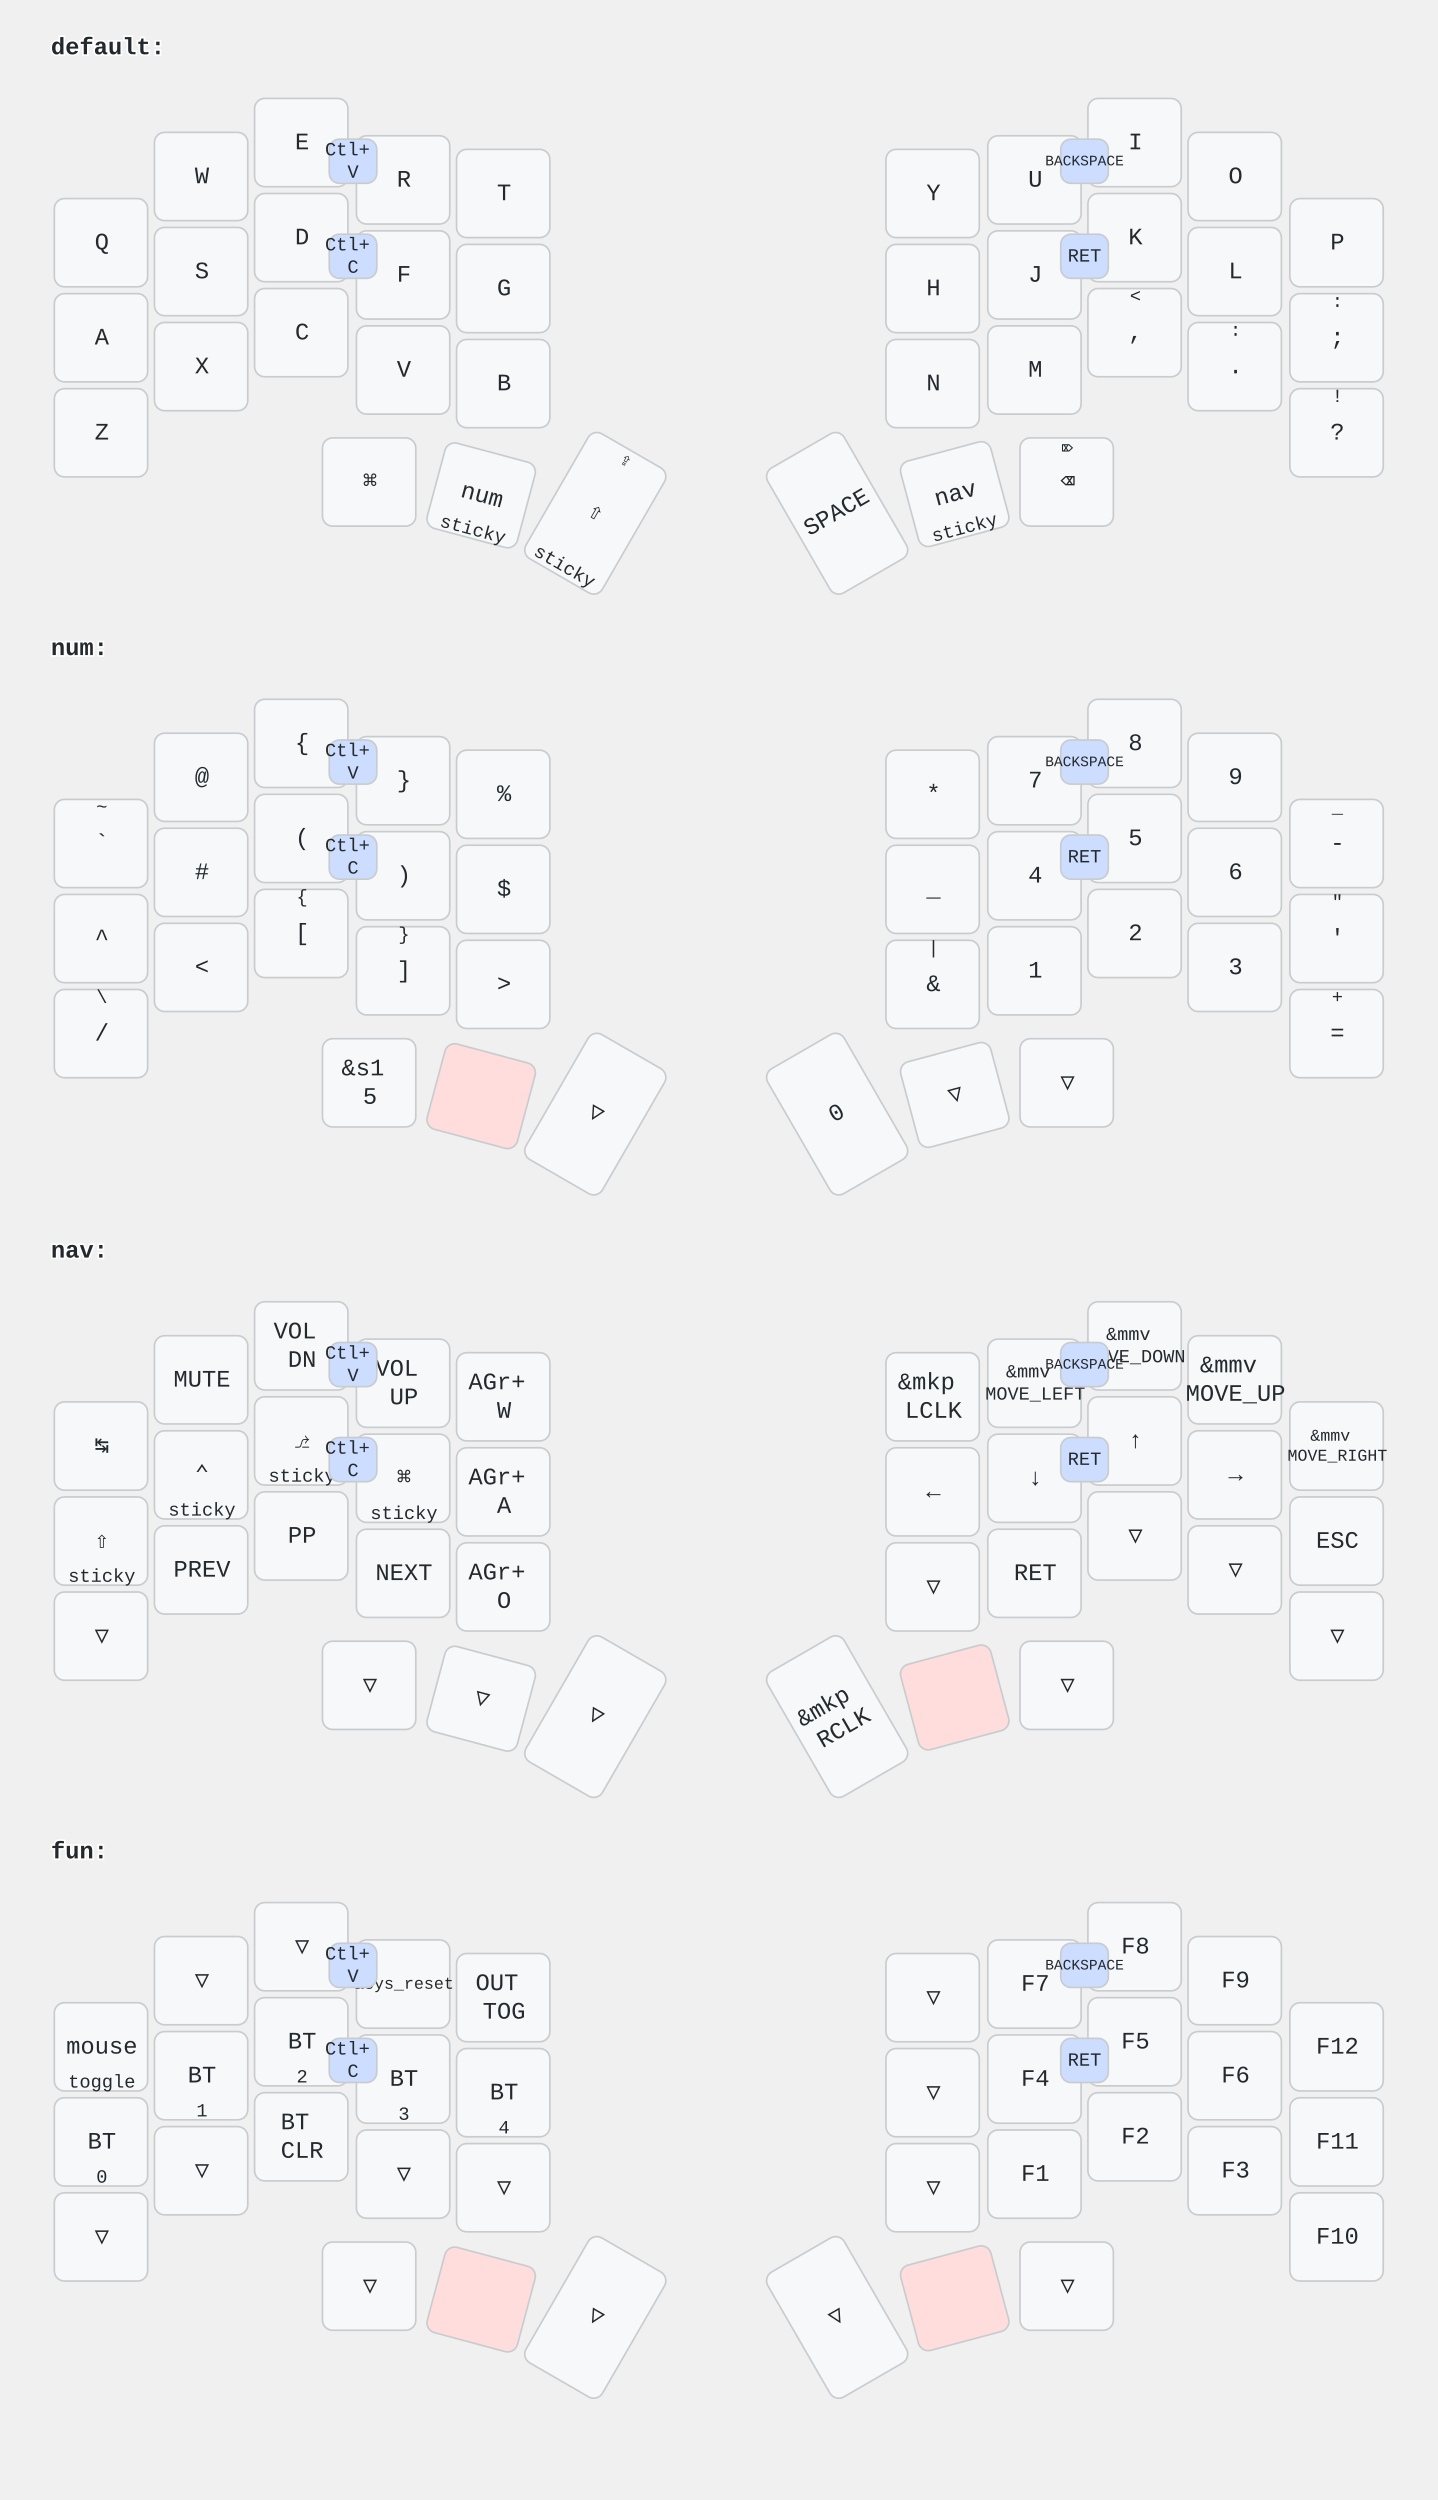
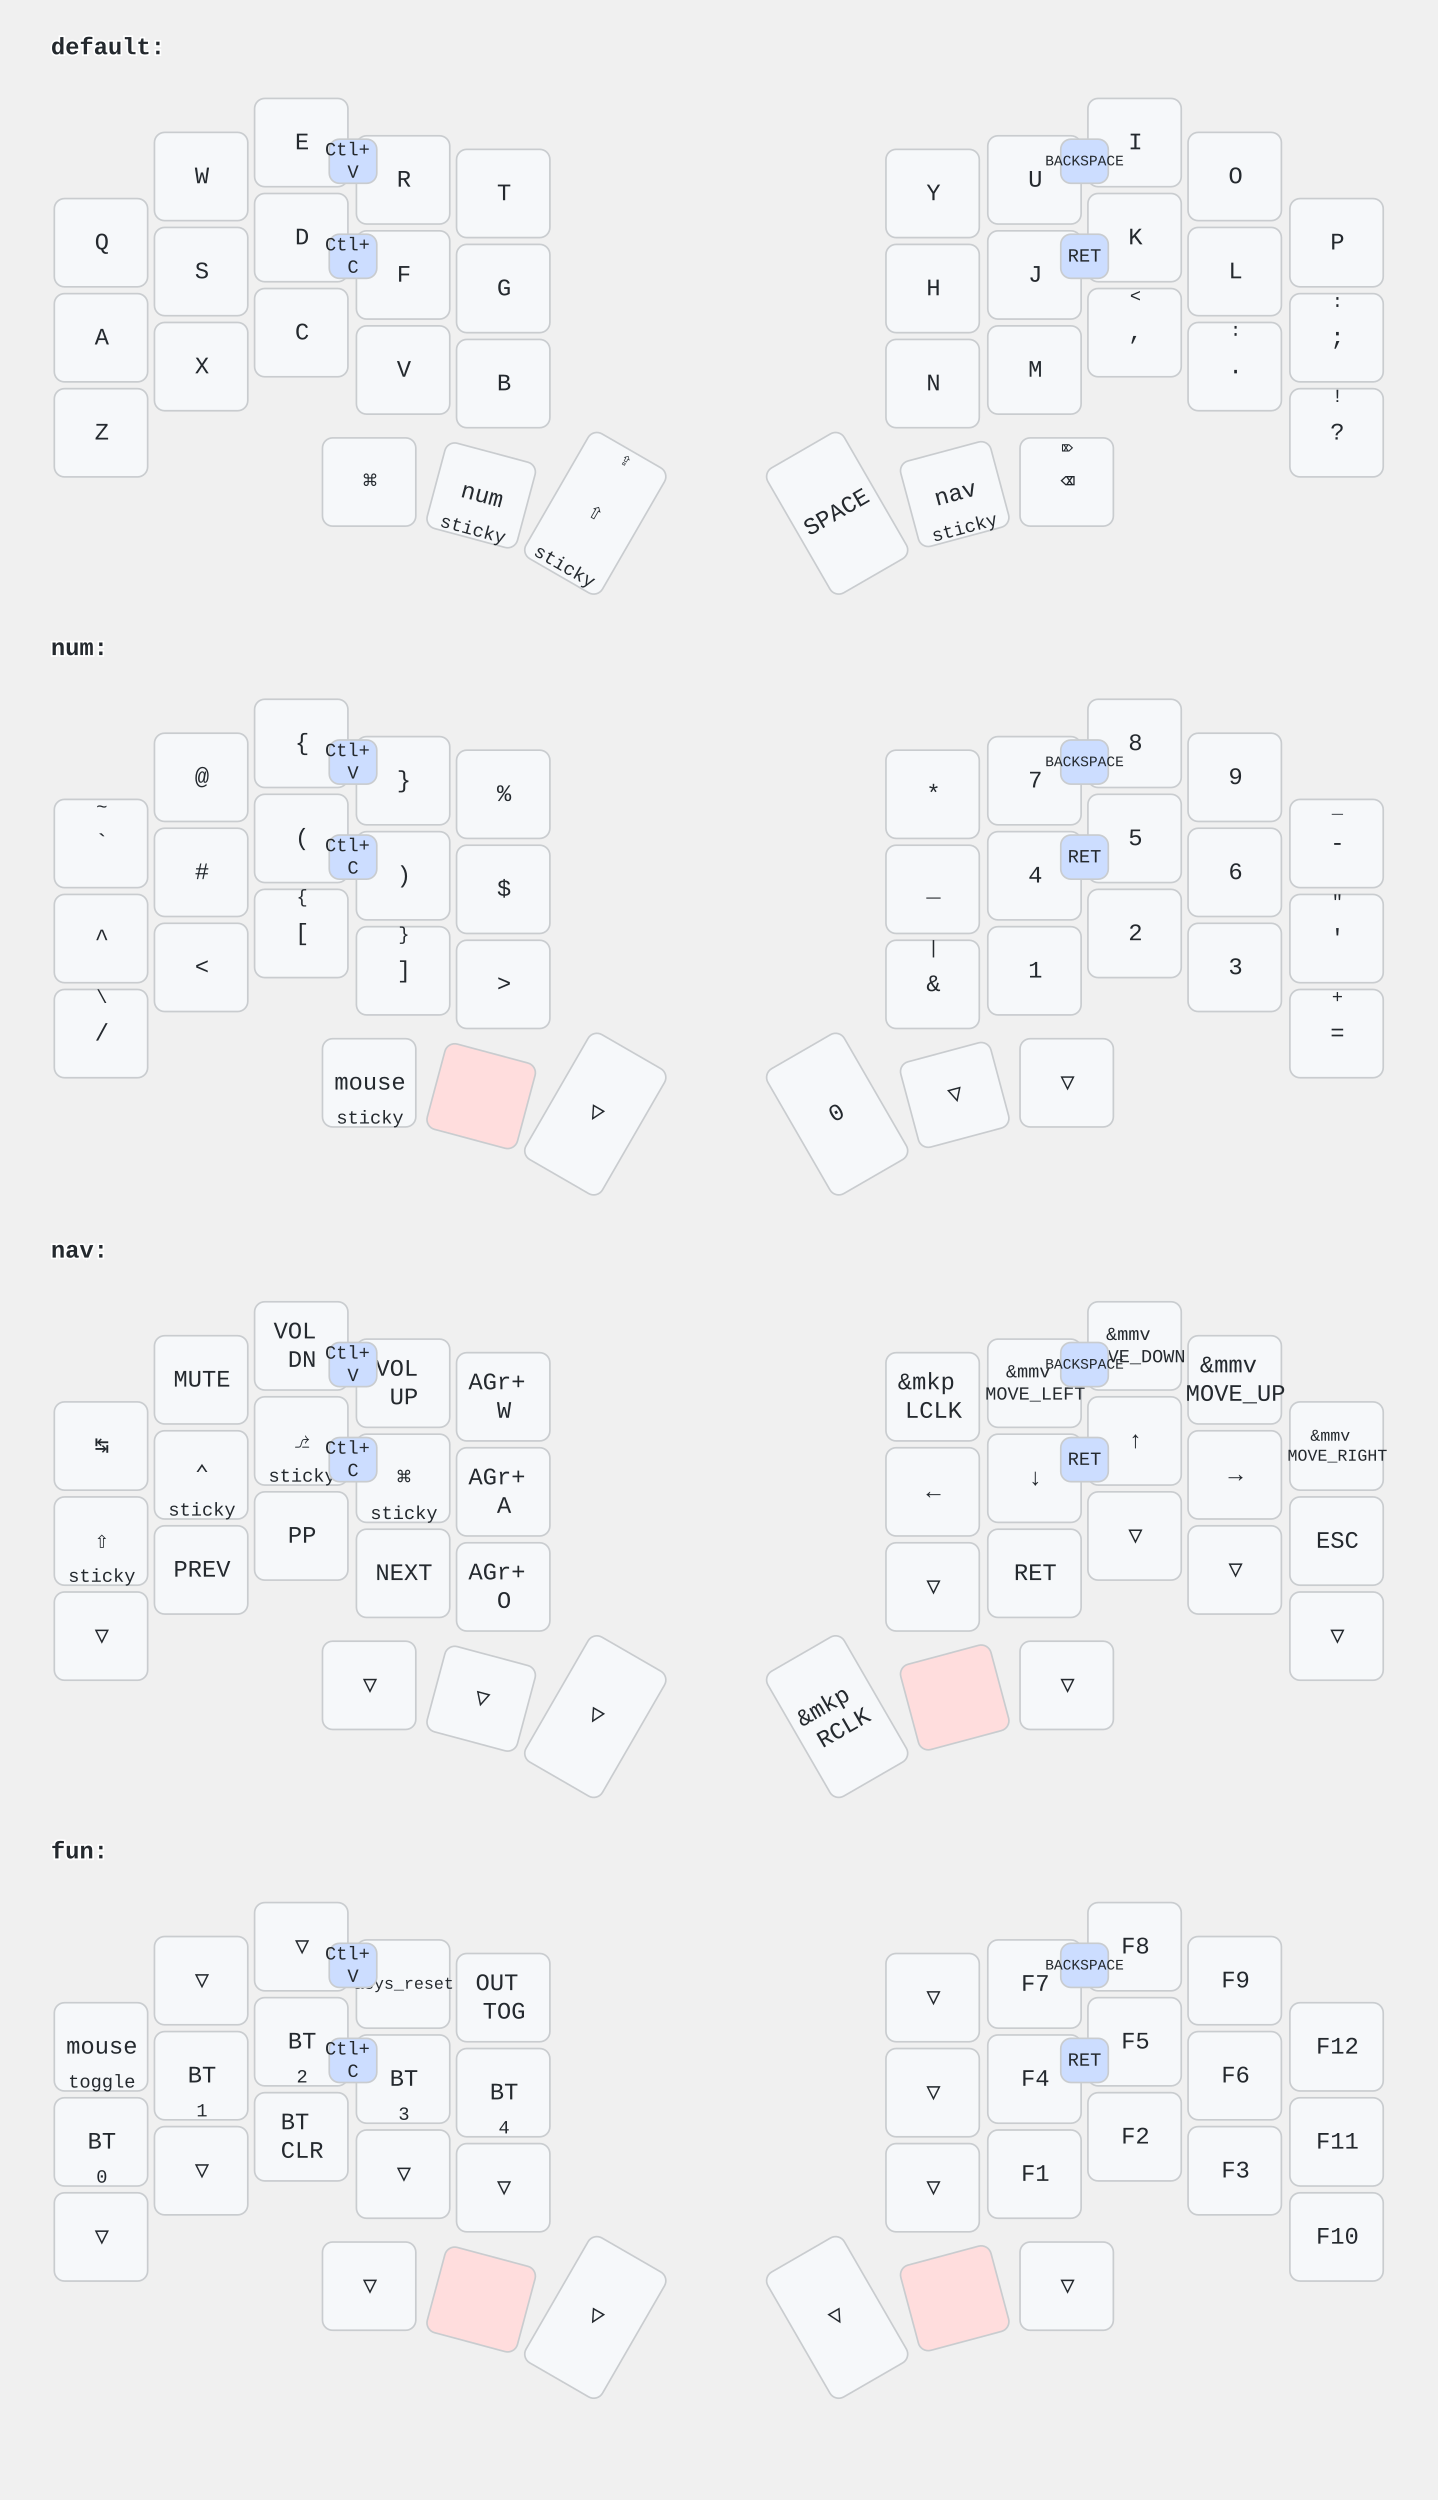
<svg xmlns="http://www.w3.org/2000/svg" width="847" height="1473" viewBox="0 0 847 1473" class="keymap">
  <style>/* font and background color specifications */
svg {
    font-family: SFMono-Regular,Consolas,Liberation Mono,Menlo,monospace;
    font-size: 14px;
    font-kerning: normal;
    text-rendering: optimizeLegibility;
    fill: #24292e;
}

/* default key styling */
rect {
    fill: #f6f8fa;
    stroke: #c9cccf;
    stroke-width: 1;
}

/* color accent for combo boxes */
rect.combo {
    fill: #cdf;
}

/* color accent for held keys */
rect.held, rect.combo.held {
    fill: #fdd;
}

/* color accent for ghost (optional) keys */
rect.ghost, rect.combo.ghost {
    fill: #ddd;
}

text {
    text-anchor: middle;
    dominant-baseline: middle;
}

/* styling for layer labels */
text.label {
    font-weight: bold;
    text-anchor: start;
    stroke: white;
    stroke-width: 2;
    paint-order: stroke;
}

/* styling for combo tap, and key hold/shifted label text */
text.combo, text.hold, text.shifted {
    font-size: 11px;
}

text.hold {
    text-anchor: middle;
    dominant-baseline: auto;
}

text.shifted {
    text-anchor: middle;
    dominant-baseline: hanging;
}

/* styling for hold/shifted label text in combo box */
text.combo.hold, text.combo.shifted {
    font-size: 8px;
}

/* styling for combo dendrons */
path {
    stroke-width: 1;
    stroke: gray;
    fill: none;
}
</style>
  <g transform="translate(30, 0)" class="layer-default">
    <text x="0" y="28" class="label" id="default">default:</text>
    <g transform="translate(0, 56)">
      <g transform="translate(30, 87)" class="key keypos-0">
        <rect rx="6" ry="6" x="-28" y="-26" width="55" height="52" class="key" />
        <text x="0" y="0" class="key tap">Q</text>
      </g>
      <g transform="translate(89, 48)" class="key keypos-1">
        <rect rx="6" ry="6" x="-28" y="-26" width="55" height="52" class="key" />
        <text x="0" y="0" class="key tap">W</text>
      </g>
      <g transform="translate(148, 28)" class="key keypos-2">
        <rect rx="6" ry="6" x="-28" y="-26" width="55" height="52" class="key" />
        <text x="0" y="0" class="key tap">E</text>
      </g>
      <g transform="translate(208, 50)" class="key keypos-3">
        <rect rx="6" ry="6" x="-28" y="-26" width="55" height="52" class="key" />
        <text x="0" y="0" class="key tap">R</text>
      </g>
      <g transform="translate(267, 58)" class="key keypos-4">
        <rect rx="6" ry="6" x="-28" y="-26" width="55" height="52" class="key" />
        <text x="0" y="0" class="key tap">T</text>
      </g>
      <g transform="translate(520, 58)" class="key keypos-5">
        <rect rx="6" ry="6" x="-28" y="-26" width="55" height="52" class="key" />
        <text x="0" y="0" class="key tap">Y</text>
      </g>
      <g transform="translate(580, 50)" class="key keypos-6">
        <rect rx="6" ry="6" x="-28" y="-26" width="55" height="52" class="key" />
        <text x="0" y="0" class="key tap">U</text>
      </g>
      <g transform="translate(639, 28)" class="key keypos-7">
        <rect rx="6" ry="6" x="-28" y="-26" width="55" height="52" class="key" />
        <text x="0" y="0" class="key tap">I</text>
      </g>
      <g transform="translate(698, 48)" class="key keypos-8">
        <rect rx="6" ry="6" x="-28" y="-26" width="55" height="52" class="key" />
        <text x="0" y="0" class="key tap">O</text>
      </g>
      <g transform="translate(758, 87)" class="key keypos-9">
        <rect rx="6" ry="6" x="-28" y="-26" width="55" height="52" class="key" />
        <text x="0" y="0" class="key tap">P</text>
      </g>
      <g transform="translate(30, 143)" class="key keypos-10">
        <rect rx="6" ry="6" x="-28" y="-26" width="55" height="52" class="key" />
        <text x="0" y="0" class="key tap">A</text>
      </g>
      <g transform="translate(89, 104)" class="key keypos-11">
        <rect rx="6" ry="6" x="-28" y="-26" width="55" height="52" class="key" />
        <text x="0" y="0" class="key tap">S</text>
      </g>
      <g transform="translate(148, 84)" class="key keypos-12">
        <rect rx="6" ry="6" x="-28" y="-26" width="55" height="52" class="key" />
        <text x="0" y="0" class="key tap">D</text>
      </g>
      <g transform="translate(208, 106)" class="key keypos-13">
        <rect rx="6" ry="6" x="-28" y="-26" width="55" height="52" class="key" />
        <text x="0" y="0" class="key tap">F</text>
      </g>
      <g transform="translate(267, 114)" class="key keypos-14">
        <rect rx="6" ry="6" x="-28" y="-26" width="55" height="52" class="key" />
        <text x="0" y="0" class="key tap">G</text>
      </g>
      <g transform="translate(520, 114)" class="key keypos-15">
        <rect rx="6" ry="6" x="-28" y="-26" width="55" height="52" class="key" />
        <text x="0" y="0" class="key tap">H</text>
      </g>
      <g transform="translate(580, 106)" class="key keypos-16">
        <rect rx="6" ry="6" x="-28" y="-26" width="55" height="52" class="key" />
        <text x="0" y="0" class="key tap">J</text>
      </g>
      <g transform="translate(639, 84)" class="key keypos-17">
        <rect rx="6" ry="6" x="-28" y="-26" width="55" height="52" class="key" />
        <text x="0" y="0" class="key tap">K</text>
      </g>
      <g transform="translate(698, 104)" class="key keypos-18">
        <rect rx="6" ry="6" x="-28" y="-26" width="55" height="52" class="key" />
        <text x="0" y="0" class="key tap">L</text>
      </g>
      <g transform="translate(758, 143)" class="key keypos-19">
        <rect rx="6" ry="6" x="-28" y="-26" width="55" height="52" class="key" />
        <text x="0" y="0" class="key tap">;</text>
        <text x="0" y="-24" class="key shifted">:</text>
      </g>
      <g transform="translate(30, 199)" class="key keypos-20">
        <rect rx="6" ry="6" x="-28" y="-26" width="55" height="52" class="key" />
        <text x="0" y="0" class="key tap">Z</text>
      </g>
      <g transform="translate(89, 160)" class="key keypos-21">
        <rect rx="6" ry="6" x="-28" y="-26" width="55" height="52" class="key" />
        <text x="0" y="0" class="key tap">X</text>
      </g>
      <g transform="translate(148, 140)" class="key keypos-22">
        <rect rx="6" ry="6" x="-28" y="-26" width="55" height="52" class="key" />
        <text x="0" y="0" class="key tap">C</text>
      </g>
      <g transform="translate(208, 162)" class="key keypos-23">
        <rect rx="6" ry="6" x="-28" y="-26" width="55" height="52" class="key" />
        <text x="0" y="0" class="key tap">V</text>
      </g>
      <g transform="translate(267, 170)" class="key keypos-24">
        <rect rx="6" ry="6" x="-28" y="-26" width="55" height="52" class="key" />
        <text x="0" y="0" class="key tap">B</text>
      </g>
      <g transform="translate(520, 170)" class="key keypos-25">
        <rect rx="6" ry="6" x="-28" y="-26" width="55" height="52" class="key" />
        <text x="0" y="0" class="key tap">N</text>
      </g>
      <g transform="translate(580, 162)" class="key keypos-26">
        <rect rx="6" ry="6" x="-28" y="-26" width="55" height="52" class="key" />
        <text x="0" y="0" class="key tap">M</text>
      </g>
      <g transform="translate(639, 140)" class="key keypos-27">
        <rect rx="6" ry="6" x="-28" y="-26" width="55" height="52" class="key" />
        <text x="0" y="0" class="key tap">,</text>
        <text x="0" y="-24" class="key shifted">&lt;</text>
      </g>
      <g transform="translate(698, 160)" class="key keypos-28">
        <rect rx="6" ry="6" x="-28" y="-26" width="55" height="52" class="key" />
        <text x="0" y="0" class="key tap">.</text>
        <text x="0" y="-24" class="key shifted">:</text>
      </g>
      <g transform="translate(758, 199)" class="key keypos-29">
        <rect rx="6" ry="6" x="-28" y="-26" width="55" height="52" class="key" />
        <text x="0" y="0" class="key tap">?</text>
        <text x="0" y="-24" class="key shifted">!</text>
      </g>
      <g transform="translate(188, 228)" class="key keypos-30">
        <rect rx="6" ry="6" x="-28" y="-26" width="55" height="52" class="key" />
        <text x="0" y="0" class="key tap">⌘</text>
      </g>
      <g transform="translate(254, 236) rotate(15.0)" class="key keypos-31">
        <rect rx="6" ry="6" x="-28" y="-26" width="55" height="52" class="key" />
        <a href="#num">
          <text x="0" y="0" class="key tap layer-activator">num</text>
        </a>
        <text x="0" y="24" class="key hold">sticky</text>
      </g>
      <g transform="translate(321, 246) rotate(30.0)" class="key keypos-32">
        <rect rx="6" ry="6" x="-26" y="-42" width="52" height="85" class="key" />
        <text x="0" y="0" class="key tap">⇧</text>
        <text x="0" y="40" class="key hold">sticky</text>
        <text x="0" y="-40" class="key shifted">⇪</text>
      </g>
      <g transform="translate(463, 246) rotate(-30.0)" class="key keypos-33">
        <rect rx="6" ry="6" x="-26" y="-42" width="52" height="85" class="key" />
        <text x="0" y="0" class="key tap">SPACE</text>
      </g>
      <g transform="translate(533, 235) rotate(-15.0)" class="key keypos-34">
        <rect rx="6" ry="6" x="-28" y="-26" width="55" height="52" class="key" />
        <a href="#nav">
          <text x="0" y="0" class="key tap layer-activator">nav</text>
        </a>
        <text x="0" y="24" class="key hold">sticky</text>
      </g>
      <g transform="translate(599, 228)" class="key keypos-35">
        <rect rx="6" ry="6" x="-28" y="-26" width="55" height="52" class="key" />
        <text x="0" y="0" class="key tap">⌫</text>
        <text x="0" y="-24" class="key shifted">⌦</text>
      </g>
      <g class="combo combopos-0">
        <rect rx="6" ry="6" x="595" y="82" width="28" height="26" class="combo" />
        <text x="609" y="95" class="combo tap">RET</text>
      </g>
      <g class="combo combopos-1">
        <rect rx="6" ry="6" x="595" y="26" width="28" height="26" class="combo" />
        <text x="609" y="39" class="combo tap">
          <tspan style="font-size: 78%">BACKSPACE</tspan>
        </text>
      </g>
      <g class="combo combopos-2">
        <rect rx="6" ry="6" x="164" y="82" width="28" height="26" class="combo" />
        <text x="178" y="95" class="combo tap">
          <tspan x="178" dy="-0.6em">Ctl+</tspan>
          <tspan x="178" dy="1.2em">C</tspan>
        </text>
      </g>
      <g class="combo combopos-3">
        <rect rx="6" ry="6" x="164" y="26" width="28" height="26" class="combo" />
        <text x="178" y="39" class="combo tap">
          <tspan x="178" dy="-0.6em">Ctl+</tspan>
          <tspan x="178" dy="1.2em">V</tspan>
        </text>
      </g>
    </g>
  </g>
  <g transform="translate(30, 354)" class="layer-num">
    <text x="0" y="28" class="label" id="num">num:</text>
    <g transform="translate(0, 56)">
      <g transform="translate(30, 87)" class="key keypos-0">
        <rect rx="6" ry="6" x="-28" y="-26" width="55" height="52" class="key" />
        <text x="0" y="0" class="key tap">`</text>
        <text x="0" y="-24" class="key shifted">~</text>
      </g>
      <g transform="translate(89, 48)" class="key keypos-1">
        <rect rx="6" ry="6" x="-28" y="-26" width="55" height="52" class="key" />
        <text x="0" y="0" class="key tap">@</text>
      </g>
      <g transform="translate(148, 28)" class="key keypos-2">
        <rect rx="6" ry="6" x="-28" y="-26" width="55" height="52" class="key" />
        <text x="0" y="0" class="key tap">{</text>
      </g>
      <g transform="translate(208, 50)" class="key keypos-3">
        <rect rx="6" ry="6" x="-28" y="-26" width="55" height="52" class="key" />
        <text x="0" y="0" class="key tap">}</text>
      </g>
      <g transform="translate(267, 58)" class="key keypos-4">
        <rect rx="6" ry="6" x="-28" y="-26" width="55" height="52" class="key" />
        <text x="0" y="0" class="key tap">%</text>
      </g>
      <g transform="translate(520, 58)" class="key keypos-5">
        <rect rx="6" ry="6" x="-28" y="-26" width="55" height="52" class="key" />
        <text x="0" y="0" class="key tap">*</text>
      </g>
      <g transform="translate(580, 50)" class="key keypos-6">
        <rect rx="6" ry="6" x="-28" y="-26" width="55" height="52" class="key" />
        <text x="0" y="0" class="key tap">7</text>
      </g>
      <g transform="translate(639, 28)" class="key keypos-7">
        <rect rx="6" ry="6" x="-28" y="-26" width="55" height="52" class="key" />
        <text x="0" y="0" class="key tap">8</text>
      </g>
      <g transform="translate(698, 48)" class="key keypos-8">
        <rect rx="6" ry="6" x="-28" y="-26" width="55" height="52" class="key" />
        <text x="0" y="0" class="key tap">9</text>
      </g>
      <g transform="translate(758, 87)" class="key keypos-9">
        <rect rx="6" ry="6" x="-28" y="-26" width="55" height="52" class="key" />
        <text x="0" y="0" class="key tap">-</text>
        <text x="0" y="-24" class="key shifted">_</text>
      </g>
      <g transform="translate(30, 143)" class="key keypos-10">
        <rect rx="6" ry="6" x="-28" y="-26" width="55" height="52" class="key" />
        <text x="0" y="0" class="key tap">^</text>
      </g>
      <g transform="translate(89, 104)" class="key keypos-11">
        <rect rx="6" ry="6" x="-28" y="-26" width="55" height="52" class="key" />
        <text x="0" y="0" class="key tap">#</text>
      </g>
      <g transform="translate(148, 84)" class="key keypos-12">
        <rect rx="6" ry="6" x="-28" y="-26" width="55" height="52" class="key" />
        <text x="0" y="0" class="key tap">(</text>
      </g>
      <g transform="translate(208, 106)" class="key keypos-13">
        <rect rx="6" ry="6" x="-28" y="-26" width="55" height="52" class="key" />
        <text x="0" y="0" class="key tap">)</text>
      </g>
      <g transform="translate(267, 114)" class="key keypos-14">
        <rect rx="6" ry="6" x="-28" y="-26" width="55" height="52" class="key" />
        <text x="0" y="0" class="key tap">$</text>
      </g>
      <g transform="translate(520, 114)" class="key keypos-15">
        <rect rx="6" ry="6" x="-28" y="-26" width="55" height="52" class="key" />
        <text x="0" y="0" class="key tap">_</text>
      </g>
      <g transform="translate(580, 106)" class="key keypos-16">
        <rect rx="6" ry="6" x="-28" y="-26" width="55" height="52" class="key" />
        <text x="0" y="0" class="key tap">4</text>
      </g>
      <g transform="translate(639, 84)" class="key keypos-17">
        <rect rx="6" ry="6" x="-28" y="-26" width="55" height="52" class="key" />
        <text x="0" y="0" class="key tap">5</text>
      </g>
      <g transform="translate(698, 104)" class="key keypos-18">
        <rect rx="6" ry="6" x="-28" y="-26" width="55" height="52" class="key" />
        <text x="0" y="0" class="key tap">6</text>
      </g>
      <g transform="translate(758, 143)" class="key keypos-19">
        <rect rx="6" ry="6" x="-28" y="-26" width="55" height="52" class="key" />
        <text x="0" y="0" class="key tap">'</text>
        <text x="0" y="-24" class="key shifted">"</text>
      </g>
      <g transform="translate(30, 199)" class="key keypos-20">
        <rect rx="6" ry="6" x="-28" y="-26" width="55" height="52" class="key" />
        <text x="0" y="0" class="key tap">/</text>
        <text x="0" y="-24" class="key shifted">\</text>
      </g>
      <g transform="translate(89, 160)" class="key keypos-21">
        <rect rx="6" ry="6" x="-28" y="-26" width="55" height="52" class="key" />
        <text x="0" y="0" class="key tap">&lt;</text>
      </g>
      <g transform="translate(148, 140)" class="key keypos-22">
        <rect rx="6" ry="6" x="-28" y="-26" width="55" height="52" class="key" />
        <text x="0" y="0" class="key tap">[</text>
        <text x="0" y="-24" class="key shifted">{</text>
      </g>
      <g transform="translate(208, 162)" class="key keypos-23">
        <rect rx="6" ry="6" x="-28" y="-26" width="55" height="52" class="key" />
        <text x="0" y="0" class="key tap">]</text>
        <text x="0" y="-24" class="key shifted">}</text>
      </g>
      <g transform="translate(267, 170)" class="key keypos-24">
        <rect rx="6" ry="6" x="-28" y="-26" width="55" height="52" class="key" />
        <text x="0" y="0" class="key tap">&gt;</text>
      </g>
      <g transform="translate(520, 170)" class="key keypos-25">
        <rect rx="6" ry="6" x="-28" y="-26" width="55" height="52" class="key" />
        <text x="0" y="0" class="key tap">&amp;</text>
        <text x="0" y="-24" class="key shifted">|</text>
      </g>
      <g transform="translate(580, 162)" class="key keypos-26">
        <rect rx="6" ry="6" x="-28" y="-26" width="55" height="52" class="key" />
        <text x="0" y="0" class="key tap">1</text>
      </g>
      <g transform="translate(639, 140)" class="key keypos-27">
        <rect rx="6" ry="6" x="-28" y="-26" width="55" height="52" class="key" />
        <text x="0" y="0" class="key tap">2</text>
      </g>
      <g transform="translate(698, 160)" class="key keypos-28">
        <rect rx="6" ry="6" x="-28" y="-26" width="55" height="52" class="key" />
        <text x="0" y="0" class="key tap">3</text>
      </g>
      <g transform="translate(758, 199)" class="key keypos-29">
        <rect rx="6" ry="6" x="-28" y="-26" width="55" height="52" class="key" />
        <text x="0" y="0" class="key tap">=</text>
        <text x="0" y="-24" class="key shifted">+</text>
      </g>
      <g transform="translate(188, 228)" class="key keypos-30">
        <rect rx="6" ry="6" x="-28" y="-26" width="55" height="52" class="key" />
-         <text x="0" y="0" class="key tap">
-           <tspan x="0" dy="-0.6em">&amp;s1</tspan>
-           <tspan x="0" dy="1.2em">5</tspan>
-         </text>
+         <text x="0" y="0" class="key tap">mouse</text>
+         <text x="0" y="24" class="key hold">sticky</text>
      </g>
      <g transform="translate(254, 236) rotate(15.0)" class="key held keypos-31">
        <rect rx="6" ry="6" x="-28" y="-26" width="55" height="52" class="key held" />
      </g>
      <g transform="translate(321, 246) rotate(30.0)" class="key trans keypos-32">
        <rect rx="6" ry="6" x="-26" y="-42" width="52" height="85" class="key trans" />
        <text x="0" y="0" class="key trans tap">▽</text>
      </g>
      <g transform="translate(463, 246) rotate(-30.0)" class="key keypos-33">
        <rect rx="6" ry="6" x="-26" y="-42" width="52" height="85" class="key" />
        <text x="0" y="0" class="key tap">0</text>
      </g>
      <g transform="translate(533, 235) rotate(-15.0)" class="key trans keypos-34">
        <rect rx="6" ry="6" x="-28" y="-26" width="55" height="52" class="key trans" />
        <text x="0" y="0" class="key trans tap">▽</text>
      </g>
      <g transform="translate(599, 228)" class="key trans keypos-35">
        <rect rx="6" ry="6" x="-28" y="-26" width="55" height="52" class="key trans" />
        <text x="0" y="0" class="key trans tap">▽</text>
      </g>
      <g class="combo combopos-0">
        <rect rx="6" ry="6" x="595" y="82" width="28" height="26" class="combo" />
        <text x="609" y="95" class="combo tap">RET</text>
      </g>
      <g class="combo combopos-1">
        <rect rx="6" ry="6" x="595" y="26" width="28" height="26" class="combo" />
        <text x="609" y="39" class="combo tap">
          <tspan style="font-size: 78%">BACKSPACE</tspan>
        </text>
      </g>
      <g class="combo combopos-2">
        <rect rx="6" ry="6" x="164" y="82" width="28" height="26" class="combo" />
        <text x="178" y="95" class="combo tap">
          <tspan x="178" dy="-0.6em">Ctl+</tspan>
          <tspan x="178" dy="1.2em">C</tspan>
        </text>
      </g>
      <g class="combo combopos-3">
        <rect rx="6" ry="6" x="164" y="26" width="28" height="26" class="combo" />
        <text x="178" y="39" class="combo tap">
          <tspan x="178" dy="-0.6em">Ctl+</tspan>
          <tspan x="178" dy="1.2em">V</tspan>
        </text>
      </g>
    </g>
  </g>
  <g transform="translate(30, 709)" class="layer-nav">
    <text x="0" y="28" class="label" id="nav">nav:</text>
    <g transform="translate(0, 56)">
      <g transform="translate(30, 87)" class="key keypos-0">
        <rect rx="6" ry="6" x="-28" y="-26" width="55" height="52" class="key" />
        <text x="0" y="0" class="key tap">↹</text>
      </g>
      <g transform="translate(89, 48)" class="key keypos-1">
        <rect rx="6" ry="6" x="-28" y="-26" width="55" height="52" class="key" />
        <text x="0" y="0" class="key tap">MUTE</text>
      </g>
      <g transform="translate(148, 28)" class="key keypos-2">
        <rect rx="6" ry="6" x="-28" y="-26" width="55" height="52" class="key" />
        <text x="0" y="0" class="key tap">
          <tspan x="0" dy="-0.6em">VOL</tspan>
          <tspan x="0" dy="1.2em">DN</tspan>
        </text>
      </g>
      <g transform="translate(208, 50)" class="key keypos-3">
        <rect rx="6" ry="6" x="-28" y="-26" width="55" height="52" class="key" />
        <text x="0" y="0" class="key tap">
          <tspan x="0" dy="-0.6em">VOL</tspan>
          <tspan x="0" dy="1.2em">UP</tspan>
        </text>
      </g>
      <g transform="translate(267, 58)" class="key keypos-4">
        <rect rx="6" ry="6" x="-28" y="-26" width="55" height="52" class="key" />
        <text x="0" y="0" class="key tap">
          <tspan x="0" dy="-0.6em">AGr+</tspan>
          <tspan x="0" dy="1.2em">W</tspan>
        </text>
      </g>
      <g transform="translate(520, 58)" class="key keypos-5">
        <rect rx="6" ry="6" x="-28" y="-26" width="55" height="52" class="key" />
        <text x="0" y="0" class="key tap">
          <tspan x="0" dy="-0.6em">&amp;mkp</tspan>
          <tspan x="0" dy="1.2em">LCLK</tspan>
        </text>
      </g>
      <g transform="translate(580, 50)" class="key keypos-6">
        <rect rx="6" ry="6" x="-28" y="-26" width="55" height="52" class="key" />
        <text x="0" y="0" class="key tap">
          <tspan x="0" dy="-0.6em" style="font-size: 78%">&amp;mmv</tspan>
          <tspan x="0" dy="1.2em" style="font-size: 78%">MOVE_LEFT</tspan>
        </text>
      </g>
      <g transform="translate(639, 28)" class="key keypos-7">
        <rect rx="6" ry="6" x="-28" y="-26" width="55" height="52" class="key" />
        <text x="0" y="0" class="key tap">
          <tspan x="0" dy="-0.6em" style="font-size: 78%">&amp;mmv</tspan>
          <tspan x="0" dy="1.2em" style="font-size: 78%">MOVE_DOWN</tspan>
        </text>
      </g>
      <g transform="translate(698, 48)" class="key keypos-8">
        <rect rx="6" ry="6" x="-28" y="-26" width="55" height="52" class="key" />
        <text x="0" y="0" class="key tap">
          <tspan x="0" dy="-0.6em">&amp;mmv</tspan>
          <tspan x="0" dy="1.2em">MOVE_UP</tspan>
        </text>
      </g>
      <g transform="translate(758, 87)" class="key keypos-9">
        <rect rx="6" ry="6" x="-28" y="-26" width="55" height="52" class="key" />
        <text x="0" y="0" class="key tap">
          <tspan x="0" dy="-0.6em" style="font-size: 70%">&amp;mmv</tspan>
          <tspan x="0" dy="1.2em" style="font-size: 70%">MOVE_RIGHT</tspan>
        </text>
      </g>
      <g transform="translate(30, 143)" class="key keypos-10">
        <rect rx="6" ry="6" x="-28" y="-26" width="55" height="52" class="key" />
        <text x="0" y="0" class="key tap">⇧</text>
        <text x="0" y="24" class="key hold">sticky</text>
      </g>
      <g transform="translate(89, 104)" class="key keypos-11">
        <rect rx="6" ry="6" x="-28" y="-26" width="55" height="52" class="key" />
        <text x="0" y="0" class="key tap">⌃</text>
        <text x="0" y="24" class="key hold">sticky</text>
      </g>
      <g transform="translate(148, 84)" class="key keypos-12">
        <rect rx="6" ry="6" x="-28" y="-26" width="55" height="52" class="key" />
        <text x="0" y="0" class="key tap">⎇</text>
        <text x="0" y="24" class="key hold">sticky</text>
      </g>
      <g transform="translate(208, 106)" class="key keypos-13">
        <rect rx="6" ry="6" x="-28" y="-26" width="55" height="52" class="key" />
        <text x="0" y="0" class="key tap">⌘</text>
        <text x="0" y="24" class="key hold">sticky</text>
      </g>
      <g transform="translate(267, 114)" class="key keypos-14">
        <rect rx="6" ry="6" x="-28" y="-26" width="55" height="52" class="key" />
        <text x="0" y="0" class="key tap">
          <tspan x="0" dy="-0.6em">AGr+</tspan>
          <tspan x="0" dy="1.2em">A</tspan>
        </text>
      </g>
      <g transform="translate(520, 114)" class="key keypos-15">
        <rect rx="6" ry="6" x="-28" y="-26" width="55" height="52" class="key" />
        <text x="0" y="0" class="key tap">←</text>
      </g>
      <g transform="translate(580, 106)" class="key keypos-16">
        <rect rx="6" ry="6" x="-28" y="-26" width="55" height="52" class="key" />
        <text x="0" y="0" class="key tap">↓</text>
      </g>
      <g transform="translate(639, 84)" class="key keypos-17">
        <rect rx="6" ry="6" x="-28" y="-26" width="55" height="52" class="key" />
        <text x="0" y="0" class="key tap">↑</text>
      </g>
      <g transform="translate(698, 104)" class="key keypos-18">
        <rect rx="6" ry="6" x="-28" y="-26" width="55" height="52" class="key" />
        <text x="0" y="0" class="key tap">→</text>
      </g>
      <g transform="translate(758, 143)" class="key keypos-19">
        <rect rx="6" ry="6" x="-28" y="-26" width="55" height="52" class="key" />
        <text x="0" y="0" class="key tap">ESC</text>
      </g>
      <g transform="translate(30, 199)" class="key trans keypos-20">
        <rect rx="6" ry="6" x="-28" y="-26" width="55" height="52" class="key trans" />
        <text x="0" y="0" class="key trans tap">▽</text>
      </g>
      <g transform="translate(89, 160)" class="key keypos-21">
        <rect rx="6" ry="6" x="-28" y="-26" width="55" height="52" class="key" />
        <text x="0" y="0" class="key tap">PREV</text>
      </g>
      <g transform="translate(148, 140)" class="key keypos-22">
        <rect rx="6" ry="6" x="-28" y="-26" width="55" height="52" class="key" />
        <text x="0" y="0" class="key tap">PP</text>
      </g>
      <g transform="translate(208, 162)" class="key keypos-23">
        <rect rx="6" ry="6" x="-28" y="-26" width="55" height="52" class="key" />
        <text x="0" y="0" class="key tap">NEXT</text>
      </g>
      <g transform="translate(267, 170)" class="key keypos-24">
        <rect rx="6" ry="6" x="-28" y="-26" width="55" height="52" class="key" />
        <text x="0" y="0" class="key tap">
          <tspan x="0" dy="-0.6em">AGr+</tspan>
          <tspan x="0" dy="1.2em">O</tspan>
        </text>
      </g>
      <g transform="translate(520, 170)" class="key trans keypos-25">
        <rect rx="6" ry="6" x="-28" y="-26" width="55" height="52" class="key trans" />
        <text x="0" y="0" class="key trans tap">▽</text>
      </g>
      <g transform="translate(580, 162)" class="key keypos-26">
        <rect rx="6" ry="6" x="-28" y="-26" width="55" height="52" class="key" />
        <text x="0" y="0" class="key tap">RET</text>
      </g>
      <g transform="translate(639, 140)" class="key trans keypos-27">
        <rect rx="6" ry="6" x="-28" y="-26" width="55" height="52" class="key trans" />
        <text x="0" y="0" class="key trans tap">▽</text>
      </g>
      <g transform="translate(698, 160)" class="key trans keypos-28">
        <rect rx="6" ry="6" x="-28" y="-26" width="55" height="52" class="key trans" />
        <text x="0" y="0" class="key trans tap">▽</text>
      </g>
      <g transform="translate(758, 199)" class="key trans keypos-29">
        <rect rx="6" ry="6" x="-28" y="-26" width="55" height="52" class="key trans" />
        <text x="0" y="0" class="key trans tap">▽</text>
      </g>
      <g transform="translate(188, 228)" class="key trans keypos-30">
        <rect rx="6" ry="6" x="-28" y="-26" width="55" height="52" class="key trans" />
        <text x="0" y="0" class="key trans tap">▽</text>
      </g>
      <g transform="translate(254, 236) rotate(15.0)" class="key trans keypos-31">
        <rect rx="6" ry="6" x="-28" y="-26" width="55" height="52" class="key trans" />
        <text x="0" y="0" class="key trans tap">▽</text>
      </g>
      <g transform="translate(321, 246) rotate(30.0)" class="key trans keypos-32">
        <rect rx="6" ry="6" x="-26" y="-42" width="52" height="85" class="key trans" />
        <text x="0" y="0" class="key trans tap">▽</text>
      </g>
      <g transform="translate(463, 246) rotate(-30.0)" class="key keypos-33">
        <rect rx="6" ry="6" x="-26" y="-42" width="52" height="85" class="key" />
        <text x="0" y="0" class="key tap">
          <tspan x="0" dy="-0.6em">&amp;mkp</tspan>
          <tspan x="0" dy="1.2em">RCLK</tspan>
        </text>
      </g>
      <g transform="translate(533, 235) rotate(-15.0)" class="key held keypos-34">
        <rect rx="6" ry="6" x="-28" y="-26" width="55" height="52" class="key held" />
      </g>
      <g transform="translate(599, 228)" class="key trans keypos-35">
        <rect rx="6" ry="6" x="-28" y="-26" width="55" height="52" class="key trans" />
        <text x="0" y="0" class="key trans tap">▽</text>
      </g>
      <g class="combo combopos-0">
        <rect rx="6" ry="6" x="595" y="82" width="28" height="26" class="combo" />
        <text x="609" y="95" class="combo tap">RET</text>
      </g>
      <g class="combo combopos-1">
        <rect rx="6" ry="6" x="595" y="26" width="28" height="26" class="combo" />
        <text x="609" y="39" class="combo tap">
          <tspan style="font-size: 78%">BACKSPACE</tspan>
        </text>
      </g>
      <g class="combo combopos-2">
        <rect rx="6" ry="6" x="164" y="82" width="28" height="26" class="combo" />
        <text x="178" y="95" class="combo tap">
          <tspan x="178" dy="-0.6em">Ctl+</tspan>
          <tspan x="178" dy="1.2em">C</tspan>
        </text>
      </g>
      <g class="combo combopos-3">
        <rect rx="6" ry="6" x="164" y="26" width="28" height="26" class="combo" />
        <text x="178" y="39" class="combo tap">
          <tspan x="178" dy="-0.6em">Ctl+</tspan>
          <tspan x="178" dy="1.2em">V</tspan>
        </text>
      </g>
    </g>
  </g>
  <g transform="translate(30, 1063)" class="layer-fun">
    <text x="0" y="28" class="label" id="fun">fun:</text>
    <g transform="translate(0, 56)">
      <g transform="translate(30, 87)" class="key keypos-0">
        <rect rx="6" ry="6" x="-28" y="-26" width="55" height="52" class="key" />
        <text x="0" y="0" class="key tap">mouse</text>
        <text x="0" y="24" class="key hold">toggle</text>
      </g>
      <g transform="translate(89, 48)" class="key trans keypos-1">
        <rect rx="6" ry="6" x="-28" y="-26" width="55" height="52" class="key trans" />
        <text x="0" y="0" class="key trans tap">▽</text>
      </g>
      <g transform="translate(148, 28)" class="key trans keypos-2">
        <rect rx="6" ry="6" x="-28" y="-26" width="55" height="52" class="key trans" />
        <text x="0" y="0" class="key trans tap">▽</text>
      </g>
      <g transform="translate(208, 50)" class="key keypos-3">
        <rect rx="6" ry="6" x="-28" y="-26" width="55" height="52" class="key" />
        <text x="0" y="0" class="key tap">
          <tspan style="font-size: 70%">&amp;sys_reset</tspan>
        </text>
      </g>
      <g transform="translate(267, 58)" class="key keypos-4">
        <rect rx="6" ry="6" x="-28" y="-26" width="55" height="52" class="key" />
        <text x="0" y="0" class="key tap">
          <tspan x="0" dy="-0.6em">OUT</tspan>
          <tspan x="0" dy="1.2em">TOG</tspan>
        </text>
      </g>
      <g transform="translate(520, 58)" class="key trans keypos-5">
        <rect rx="6" ry="6" x="-28" y="-26" width="55" height="52" class="key trans" />
        <text x="0" y="0" class="key trans tap">▽</text>
      </g>
      <g transform="translate(580, 50)" class="key keypos-6">
        <rect rx="6" ry="6" x="-28" y="-26" width="55" height="52" class="key" />
        <text x="0" y="0" class="key tap">F7</text>
      </g>
      <g transform="translate(639, 28)" class="key keypos-7">
        <rect rx="6" ry="6" x="-28" y="-26" width="55" height="52" class="key" />
        <text x="0" y="0" class="key tap">F8</text>
      </g>
      <g transform="translate(698, 48)" class="key keypos-8">
        <rect rx="6" ry="6" x="-28" y="-26" width="55" height="52" class="key" />
        <text x="0" y="0" class="key tap">F9</text>
      </g>
      <g transform="translate(758, 87)" class="key keypos-9">
        <rect rx="6" ry="6" x="-28" y="-26" width="55" height="52" class="key" />
        <text x="0" y="0" class="key tap">F12</text>
      </g>
      <g transform="translate(30, 143)" class="key keypos-10">
        <rect rx="6" ry="6" x="-28" y="-26" width="55" height="52" class="key" />
        <text x="0" y="0" class="key tap">BT</text>
        <text x="0" y="24" class="key hold">0</text>
      </g>
      <g transform="translate(89, 104)" class="key keypos-11">
        <rect rx="6" ry="6" x="-28" y="-26" width="55" height="52" class="key" />
        <text x="0" y="0" class="key tap">BT</text>
        <text x="0" y="24" class="key hold">1</text>
      </g>
      <g transform="translate(148, 84)" class="key keypos-12">
        <rect rx="6" ry="6" x="-28" y="-26" width="55" height="52" class="key" />
        <text x="0" y="0" class="key tap">BT</text>
        <text x="0" y="24" class="key hold">2</text>
      </g>
      <g transform="translate(208, 106)" class="key keypos-13">
        <rect rx="6" ry="6" x="-28" y="-26" width="55" height="52" class="key" />
        <text x="0" y="0" class="key tap">BT</text>
        <text x="0" y="24" class="key hold">3</text>
      </g>
      <g transform="translate(267, 114)" class="key keypos-14">
        <rect rx="6" ry="6" x="-28" y="-26" width="55" height="52" class="key" />
        <text x="0" y="0" class="key tap">BT</text>
        <text x="0" y="24" class="key hold">4</text>
      </g>
      <g transform="translate(520, 114)" class="key trans keypos-15">
        <rect rx="6" ry="6" x="-28" y="-26" width="55" height="52" class="key trans" />
        <text x="0" y="0" class="key trans tap">▽</text>
      </g>
      <g transform="translate(580, 106)" class="key keypos-16">
        <rect rx="6" ry="6" x="-28" y="-26" width="55" height="52" class="key" />
        <text x="0" y="0" class="key tap">F4</text>
      </g>
      <g transform="translate(639, 84)" class="key keypos-17">
        <rect rx="6" ry="6" x="-28" y="-26" width="55" height="52" class="key" />
        <text x="0" y="0" class="key tap">F5</text>
      </g>
      <g transform="translate(698, 104)" class="key keypos-18">
        <rect rx="6" ry="6" x="-28" y="-26" width="55" height="52" class="key" />
        <text x="0" y="0" class="key tap">F6</text>
      </g>
      <g transform="translate(758, 143)" class="key keypos-19">
        <rect rx="6" ry="6" x="-28" y="-26" width="55" height="52" class="key" />
        <text x="0" y="0" class="key tap">F11</text>
      </g>
      <g transform="translate(30, 199)" class="key trans keypos-20">
        <rect rx="6" ry="6" x="-28" y="-26" width="55" height="52" class="key trans" />
        <text x="0" y="0" class="key trans tap">▽</text>
      </g>
      <g transform="translate(89, 160)" class="key trans keypos-21">
        <rect rx="6" ry="6" x="-28" y="-26" width="55" height="52" class="key trans" />
        <text x="0" y="0" class="key trans tap">▽</text>
      </g>
      <g transform="translate(148, 140)" class="key keypos-22">
        <rect rx="6" ry="6" x="-28" y="-26" width="55" height="52" class="key" />
        <text x="0" y="0" class="key tap">
          <tspan x="0" dy="-0.6em">BT</tspan>
          <tspan x="0" dy="1.2em">CLR</tspan>
        </text>
      </g>
      <g transform="translate(208, 162)" class="key trans keypos-23">
        <rect rx="6" ry="6" x="-28" y="-26" width="55" height="52" class="key trans" />
        <text x="0" y="0" class="key trans tap">▽</text>
      </g>
      <g transform="translate(267, 170)" class="key trans keypos-24">
        <rect rx="6" ry="6" x="-28" y="-26" width="55" height="52" class="key trans" />
        <text x="0" y="0" class="key trans tap">▽</text>
      </g>
      <g transform="translate(520, 170)" class="key trans keypos-25">
        <rect rx="6" ry="6" x="-28" y="-26" width="55" height="52" class="key trans" />
        <text x="0" y="0" class="key trans tap">▽</text>
      </g>
      <g transform="translate(580, 162)" class="key keypos-26">
        <rect rx="6" ry="6" x="-28" y="-26" width="55" height="52" class="key" />
        <text x="0" y="0" class="key tap">F1</text>
      </g>
      <g transform="translate(639, 140)" class="key keypos-27">
        <rect rx="6" ry="6" x="-28" y="-26" width="55" height="52" class="key" />
        <text x="0" y="0" class="key tap">F2</text>
      </g>
      <g transform="translate(698, 160)" class="key keypos-28">
        <rect rx="6" ry="6" x="-28" y="-26" width="55" height="52" class="key" />
        <text x="0" y="0" class="key tap">F3</text>
      </g>
      <g transform="translate(758, 199)" class="key keypos-29">
        <rect rx="6" ry="6" x="-28" y="-26" width="55" height="52" class="key" />
        <text x="0" y="0" class="key tap">F10</text>
      </g>
      <g transform="translate(188, 228)" class="key trans keypos-30">
        <rect rx="6" ry="6" x="-28" y="-26" width="55" height="52" class="key trans" />
        <text x="0" y="0" class="key trans tap">▽</text>
      </g>
      <g transform="translate(254, 236) rotate(15.0)" class="key held keypos-31">
        <rect rx="6" ry="6" x="-28" y="-26" width="55" height="52" class="key held" />
      </g>
      <g transform="translate(321, 246) rotate(30.0)" class="key trans keypos-32">
        <rect rx="6" ry="6" x="-26" y="-42" width="52" height="85" class="key trans" />
        <text x="0" y="0" class="key trans tap">▽</text>
      </g>
      <g transform="translate(463, 246) rotate(-30.0)" class="key trans keypos-33">
        <rect rx="6" ry="6" x="-26" y="-42" width="52" height="85" class="key trans" />
        <text x="0" y="0" class="key trans tap">▽</text>
      </g>
      <g transform="translate(533, 235) rotate(-15.0)" class="key held keypos-34">
        <rect rx="6" ry="6" x="-28" y="-26" width="55" height="52" class="key held" />
      </g>
      <g transform="translate(599, 228)" class="key trans keypos-35">
        <rect rx="6" ry="6" x="-28" y="-26" width="55" height="52" class="key trans" />
        <text x="0" y="0" class="key trans tap">▽</text>
      </g>
      <g class="combo combopos-0">
        <rect rx="6" ry="6" x="595" y="82" width="28" height="26" class="combo" />
        <text x="609" y="95" class="combo tap">RET</text>
      </g>
      <g class="combo combopos-1">
        <rect rx="6" ry="6" x="595" y="26" width="28" height="26" class="combo" />
        <text x="609" y="39" class="combo tap">
          <tspan style="font-size: 78%">BACKSPACE</tspan>
        </text>
      </g>
      <g class="combo combopos-2">
        <rect rx="6" ry="6" x="164" y="82" width="28" height="26" class="combo" />
        <text x="178" y="95" class="combo tap">
          <tspan x="178" dy="-0.6em">Ctl+</tspan>
          <tspan x="178" dy="1.2em">C</tspan>
        </text>
      </g>
      <g class="combo combopos-3">
        <rect rx="6" ry="6" x="164" y="26" width="28" height="26" class="combo" />
        <text x="178" y="39" class="combo tap">
          <tspan x="178" dy="-0.6em">Ctl+</tspan>
          <tspan x="178" dy="1.2em">V</tspan>
        </text>
      </g>
    </g>
  </g>
</svg>
